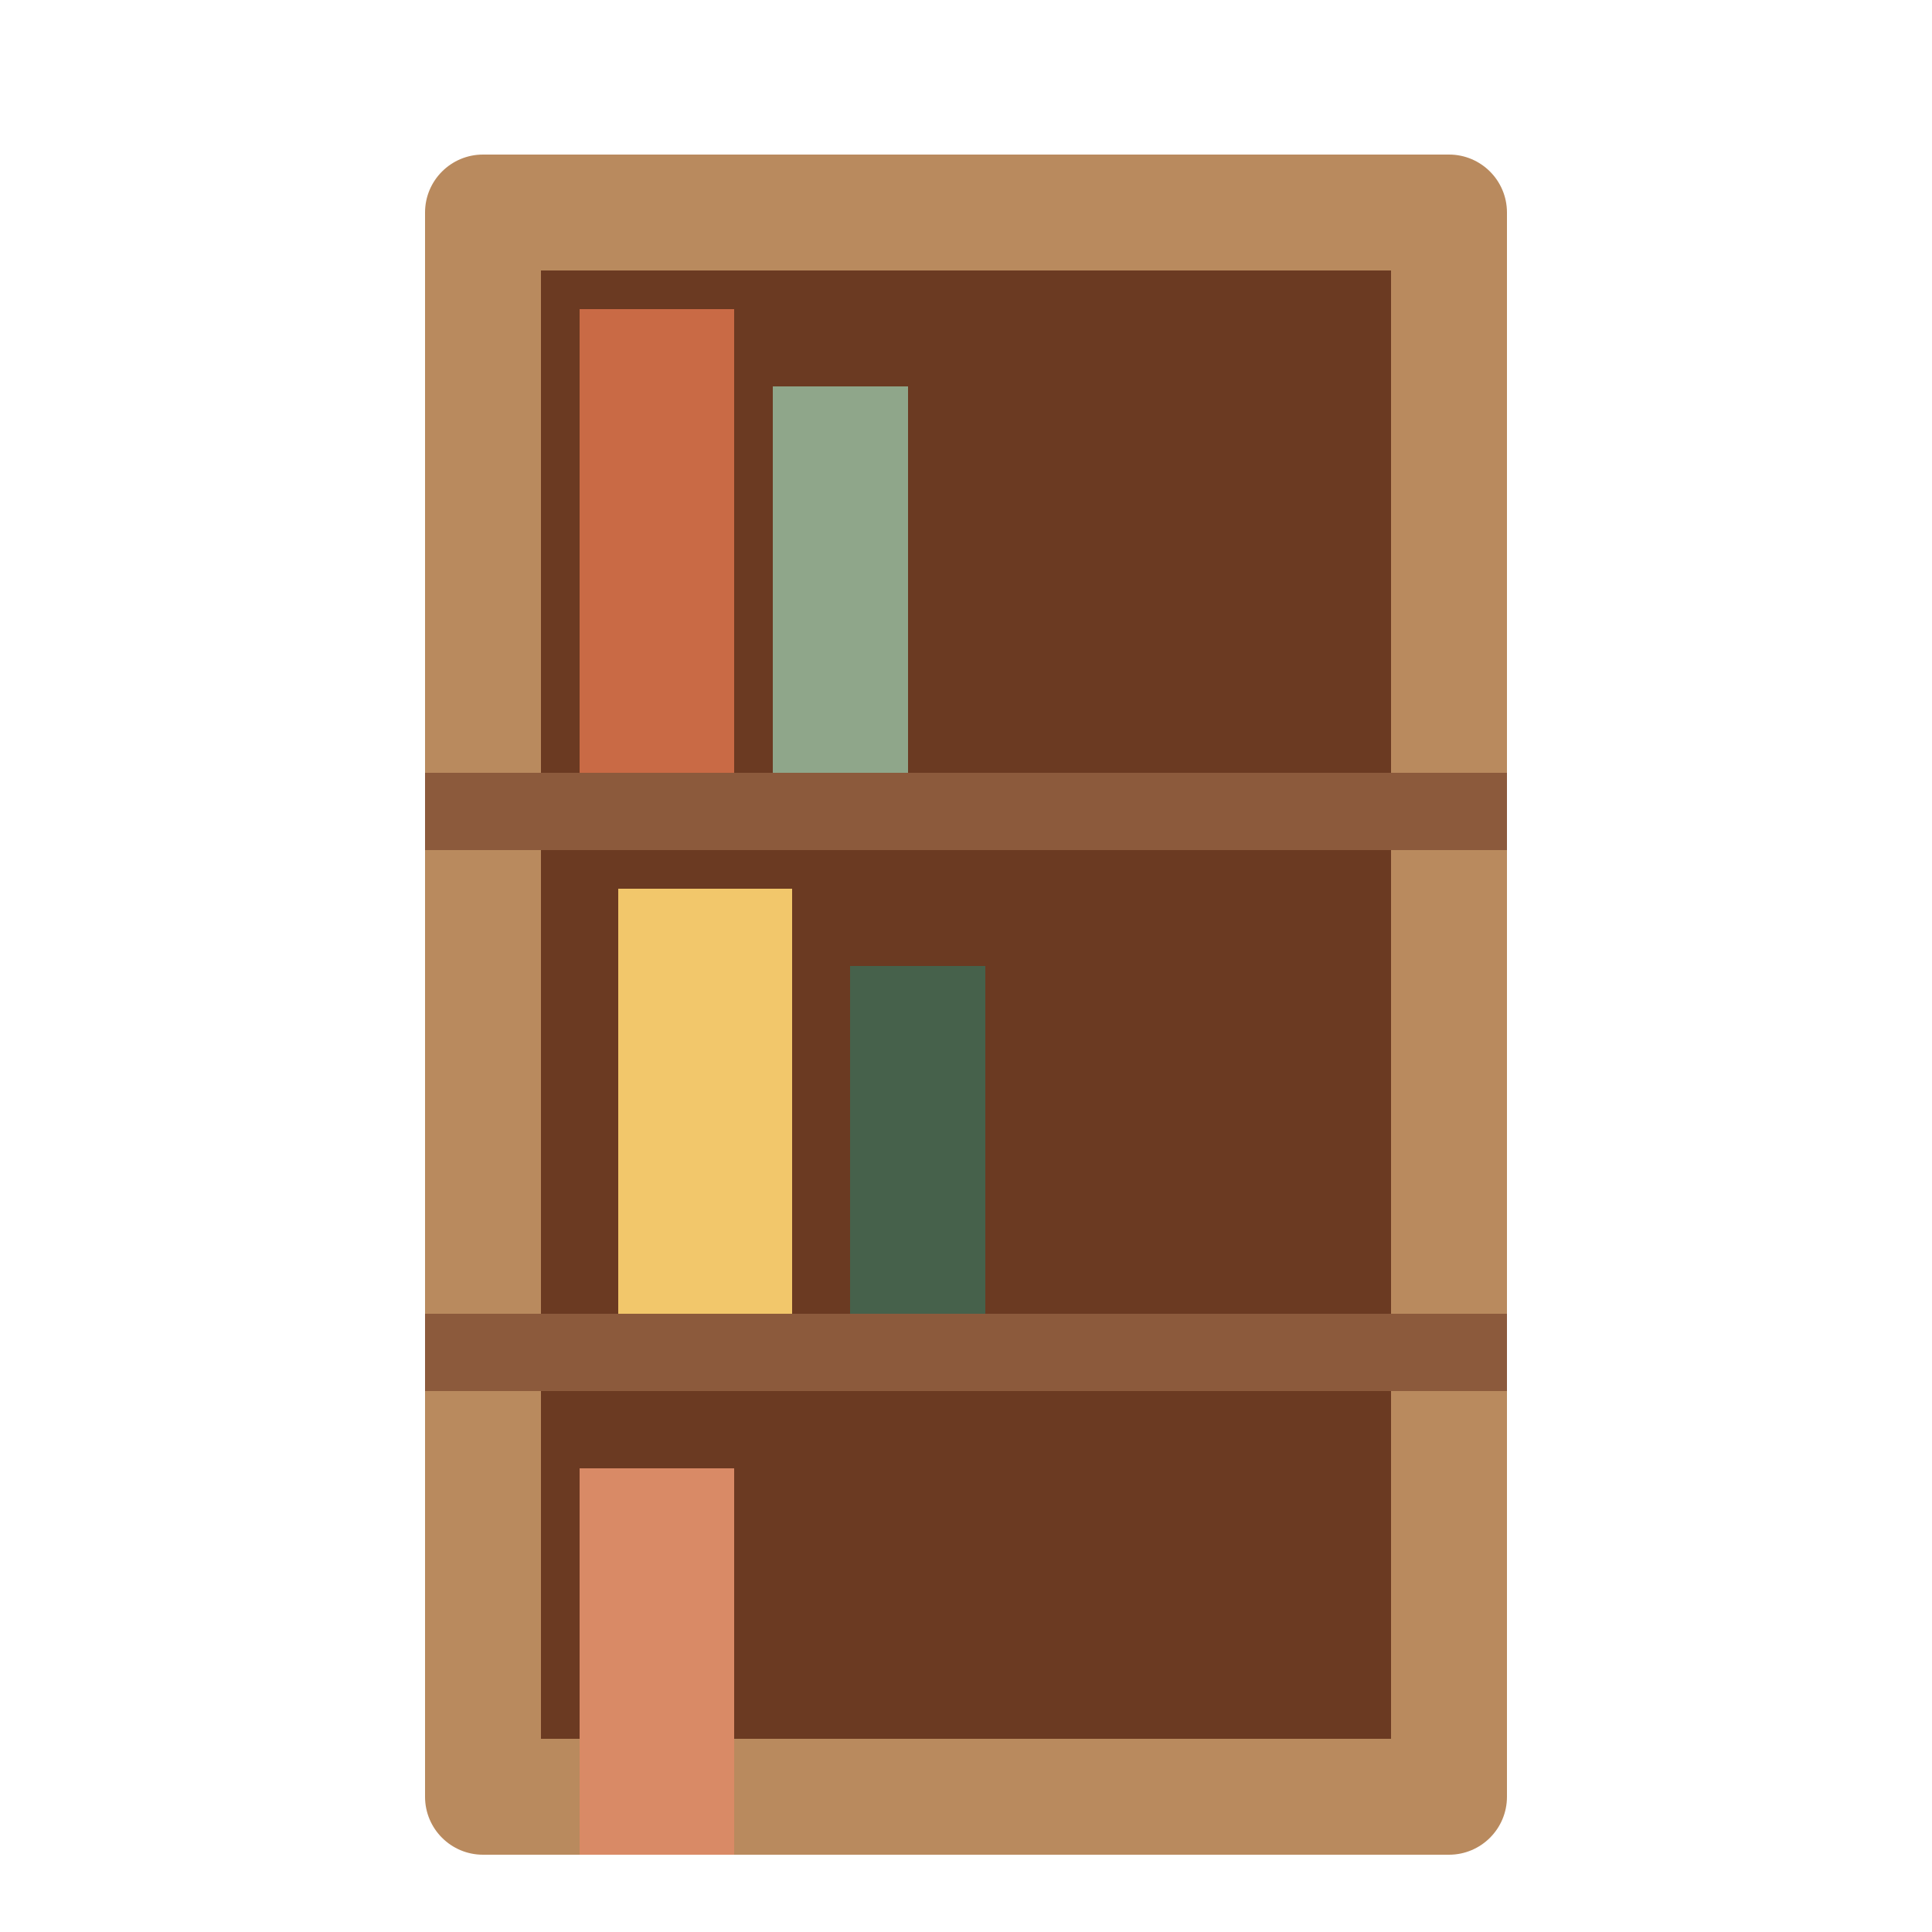
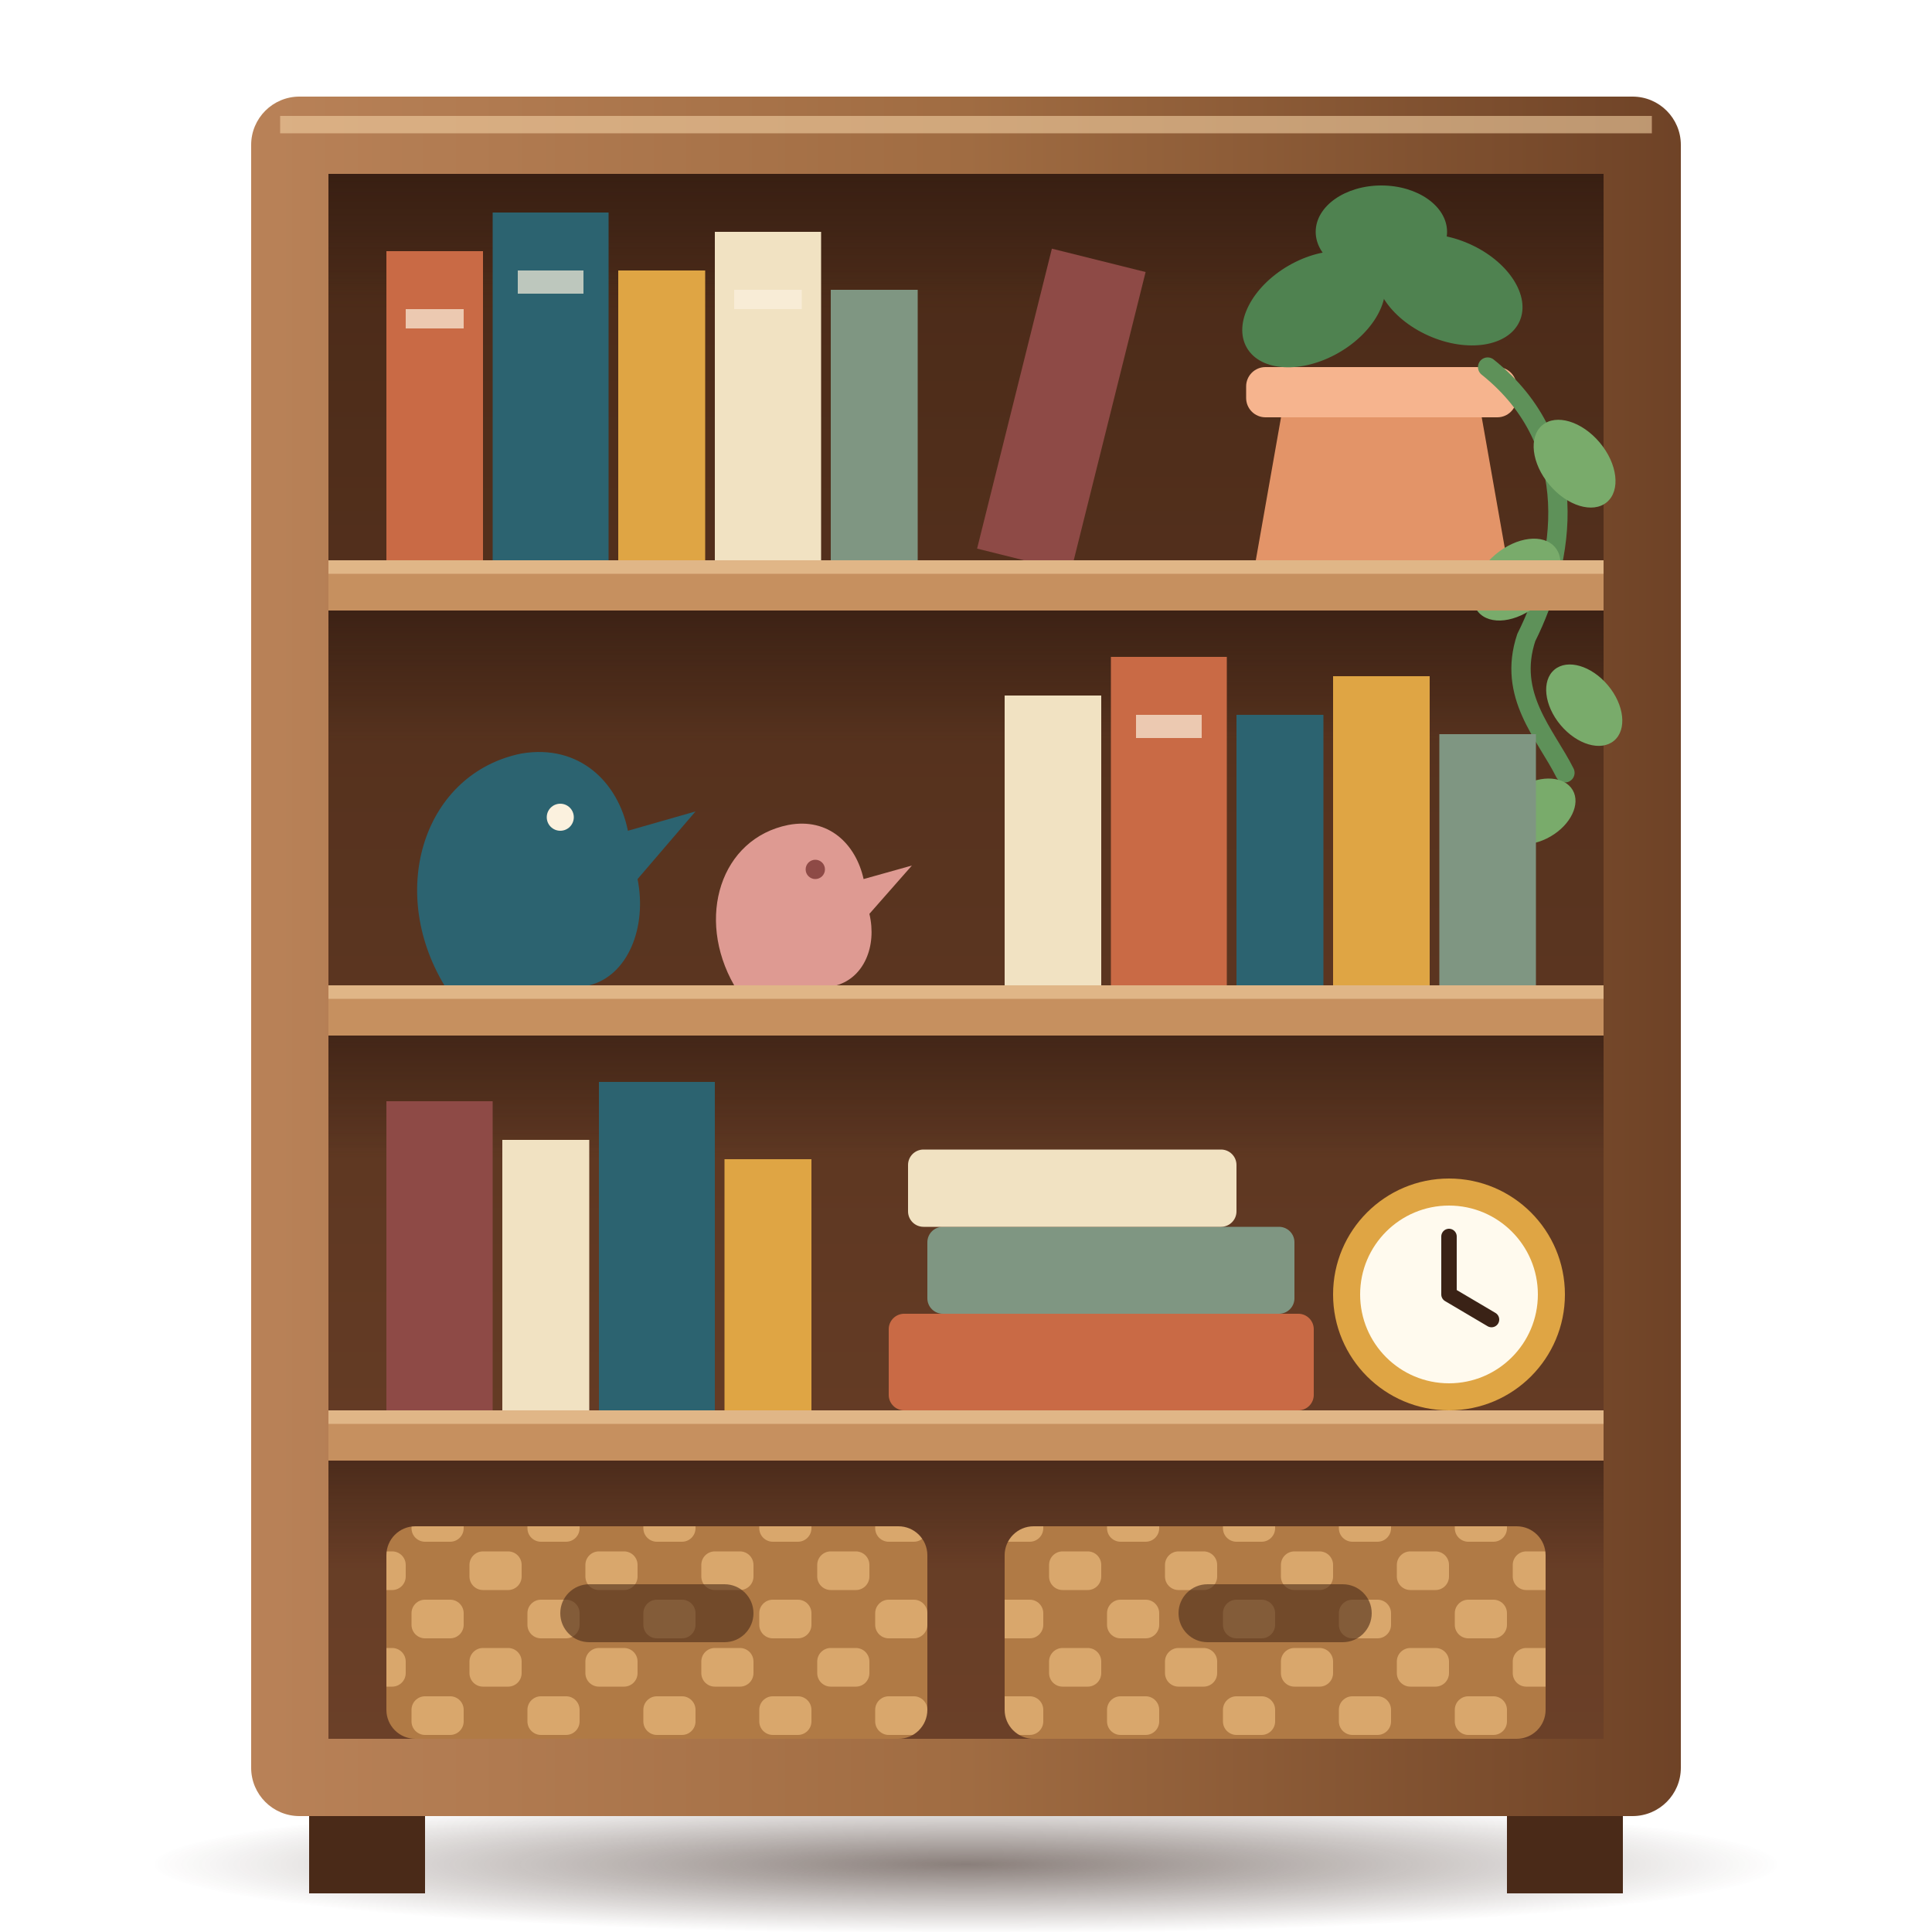
<svg xmlns="http://www.w3.org/2000/svg" viewBox="0 0 100 100">
-   <rect x="22" y="8" width="56" height="88" rx="3" fill="#B98A5E" />
-   <rect x="28" y="14" width="44" height="76" fill="#6B3A22" />
-   <rect x="22" y="40" width="56" height="4" fill="#8C5A3C" />
-   <rect x="22" y="68" width="56" height="4" fill="#8C5A3C" />
-   <rect x="30" y="16" width="8" height="24" fill="#C96A45" />
-   <rect x="40" y="20" width="7" height="20" fill="#8FA68A" />
-   <rect x="32" y="46" width="9" height="22" fill="#F2C76B" />
-   <rect x="44" y="50" width="7" height="18" fill="#46614B" />
-   <rect x="30" y="76" width="8" height="20" fill="#D98A66" />
+   <defs>
+     <radialGradient id="bookshelf-shadow">
+       <stop offset="0" stop-color="#2A160E" stop-opacity="0.55" />
+       <stop offset="1" stop-color="#2A160E" stop-opacity="0" />
+     </radialGradient>
+     <linearGradient id="bookshelf-wood" x1="0" y1="0" x2="1" y2="0">
+       <stop offset="0" stop-color="#B98258" />
+       <stop offset="0.5" stop-color="#A06C42" />
+       <stop offset="1" stop-color="#6E4226" />
+     </linearGradient>
+     <linearGradient id="bookshelf-back" x1="0" y1="0" x2="0" y2="1">
+       <stop offset="0" stop-color="#4A2A18" />
+       <stop offset="1" stop-color="#6B4028" />
+     </linearGradient>
+     <linearGradient id="bookshelf-dark" x1="0" y1="0" x2="0" y2="1">
+       <stop offset="0" stop-color="#2A160E" stop-opacity="0.55" />
+       <stop offset="1" stop-color="#2A160E" stop-opacity="0" />
+     </linearGradient>
+     <pattern id="bookshelf-weave" width="6" height="5" patternUnits="userSpaceOnUse">
+       <rect width="6" height="5" fill="#B07A45" />
+       <rect x="0.300" y="0.300" width="2.700" height="2" rx="0.700" fill="#D9A76C" />
+       <rect x="3.300" y="2.800" width="2.700" height="2" rx="0.700" fill="#D9A76C" />
+     </pattern>
+   </defs>
+   <ellipse cx="50" cy="96.500" rx="42" ry="3.600" fill="url(#bookshelf-shadow)" />
+   <rect x="16" y="93" width="6" height="5" fill="#4A2A18" />
+   <rect x="78" y="93" width="6" height="5" fill="#4A2A18" />
+   <rect x="13" y="5" width="74" height="89" rx="2.500" fill="url(#bookshelf-wood)" />
+   <rect x="17" y="9" width="66" height="81" fill="url(#bookshelf-back)" />
+   <g fill="url(#bookshelf-dark)">
+     <rect x="17" y="9" width="66" height="7" />
+     <rect x="17" y="31.500" width="66" height="7" />
+     <rect x="17" y="53" width="66" height="7" />
+     <rect x="17" y="74" width="66" height="7" />
+   </g>
+   <rect x="20" y="13" width="5" height="16" fill="#C96A45" />
+   <rect x="25.500" y="11" width="6" height="18" fill="#2C6370" />
+   <rect x="32" y="14" width="4.500" height="15" fill="#DFA544" />
+   <rect x="37" y="12" width="5.500" height="17" fill="#F1E2C2" />
+   <rect x="43" y="15" width="4.500" height="14" fill="#7F9682" />
+   <rect x="50.500" y="13" width="5" height="16" fill="#8E4A46" transform="rotate(14 53 29)" />
+   <g fill="#FBF1DE" opacity="0.7">
+     <rect x="26.800" y="14" width="3.400" height="1.200" />
+     <rect x="38" y="15" width="3.500" height="1" />
+     <rect x="21" y="16" width="3" height="1" />
+   </g>
+   <path d="M65 29h13l-1.500-8.500h-10z" fill="#E39468" />
+   <rect x="64.500" y="19" width="14" height="2.600" rx="1" fill="#F6B48E" />
+   <g fill="#4F8250">
+     <ellipse cx="68" cy="16" rx="4" ry="2.600" transform="rotate(-30 68 16)" />
+     <ellipse cx="75" cy="15" rx="4" ry="2.600" transform="rotate(24 75 15)" />
+     <ellipse cx="71.500" cy="12" rx="3.400" ry="2.400" />
+   </g>
+   <path d="M77 19c5 4 4 10 2 14c-1 3 1 5 2 7" fill="none" stroke="#5E9159" stroke-width="1" stroke-linecap="round" />
+   <g fill="#79AB6B">
+     <ellipse cx="81.500" cy="24" rx="2.600" ry="1.700" transform="rotate(50 81.500 24)" />
+     <ellipse cx="78.500" cy="30" rx="2.600" ry="1.700" transform="rotate(-40 78.500 30)" />
+     <ellipse cx="82" cy="36.500" rx="2.400" ry="1.600" transform="rotate(50 82 36.500)" />
+     <ellipse cx="79.500" cy="42" rx="2.200" ry="1.500" transform="rotate(-30 79.500 42)" />
+   </g>
+   <path d="M23 51c-3-5-1-11 4-12c3-.500 5 1.500 5.500 4l3.500-1l-3 3.500c.500 2.500-.500 5-2.500 5.500z" fill="#2C6370" />
+   <circle cx="29" cy="42.300" r="0.700" fill="#FBF1DE" />
+   <path d="M38 51c-2-3.500-.700-7.600 2.800-8.300c2.100-.400 3.500 1 3.900 2.800l2.500-.700l-2.200 2.500c.400 1.700-.300 3.300-1.700 3.700z" fill="#DE9A92" />
+   <circle cx="42.200" cy="45" r="0.500" fill="#8E4A46" />
+   <rect x="52" y="36" width="5" height="15" fill="#F1E2C2" />
+   <rect x="57.500" y="34" width="6" height="17" fill="#C96A45" />
+   <rect x="64" y="37" width="4.500" height="14" fill="#2C6370" />
+   <rect x="69" y="35" width="5" height="16" fill="#DFA544" />
+   <rect x="74.500" y="38" width="5" height="13" fill="#7F9682" />
+   <rect x="58.800" y="37" width="3.400" height="1.200" fill="#FBF1DE" opacity="0.7" />
+   <rect x="20" y="57" width="5.500" height="16" fill="#8E4A46" />
+   <rect x="26" y="59" width="4.500" height="14" fill="#F1E2C2" />
+   <rect x="31" y="56" width="6" height="17" fill="#2C6370" />
+   <rect x="37.500" y="60" width="4.500" height="13" fill="#DFA544" />
+   <rect x="46" y="68" width="22" height="5" rx="0.800" fill="#C96A45" />
+   <rect x="48" y="63.500" width="19" height="4.500" rx="0.800" fill="#7F9682" />
+   <rect x="47" y="59.500" width="17" height="4" rx="0.800" fill="#F1E2C2" />
+   <circle cx="75" cy="67" r="6" fill="#DFA544" />
+   <circle cx="75" cy="67" r="4.600" fill="#FFFAEE" />
+   <path d="M75 67v-3M75 67l2.200 1.300" stroke="#3A2216" stroke-width="0.800" stroke-linecap="round" />
+   <rect x="20" y="79" width="28" height="11" rx="1.500" fill="url(#bookshelf-weave)" />
+   <rect x="52" y="79" width="28" height="11" rx="1.500" fill="url(#bookshelf-weave)" />
+   <rect x="29" y="82" width="10" height="3" rx="1.500" fill="#4A2A18" opacity="0.6" />
+   <rect x="61" y="82" width="10" height="3" rx="1.500" fill="#4A2A18" opacity="0.6" />
+   <g fill="#C6905F">
+     <rect x="17" y="29" width="66" height="2.600" />
+     <rect x="17" y="51" width="66" height="2.600" />
+     <rect x="17" y="73" width="66" height="2.600" />
+   </g>
+   <g fill="#F2CFA2" opacity="0.6">
+     <rect x="17" y="29" width="66" height="0.700" />
+     <rect x="17" y="51" width="66" height="0.700" />
+     <rect x="17" y="73" width="66" height="0.700" />
+     <rect x="14.500" y="6" width="71" height="0.900" />
+   </g>
</svg>
